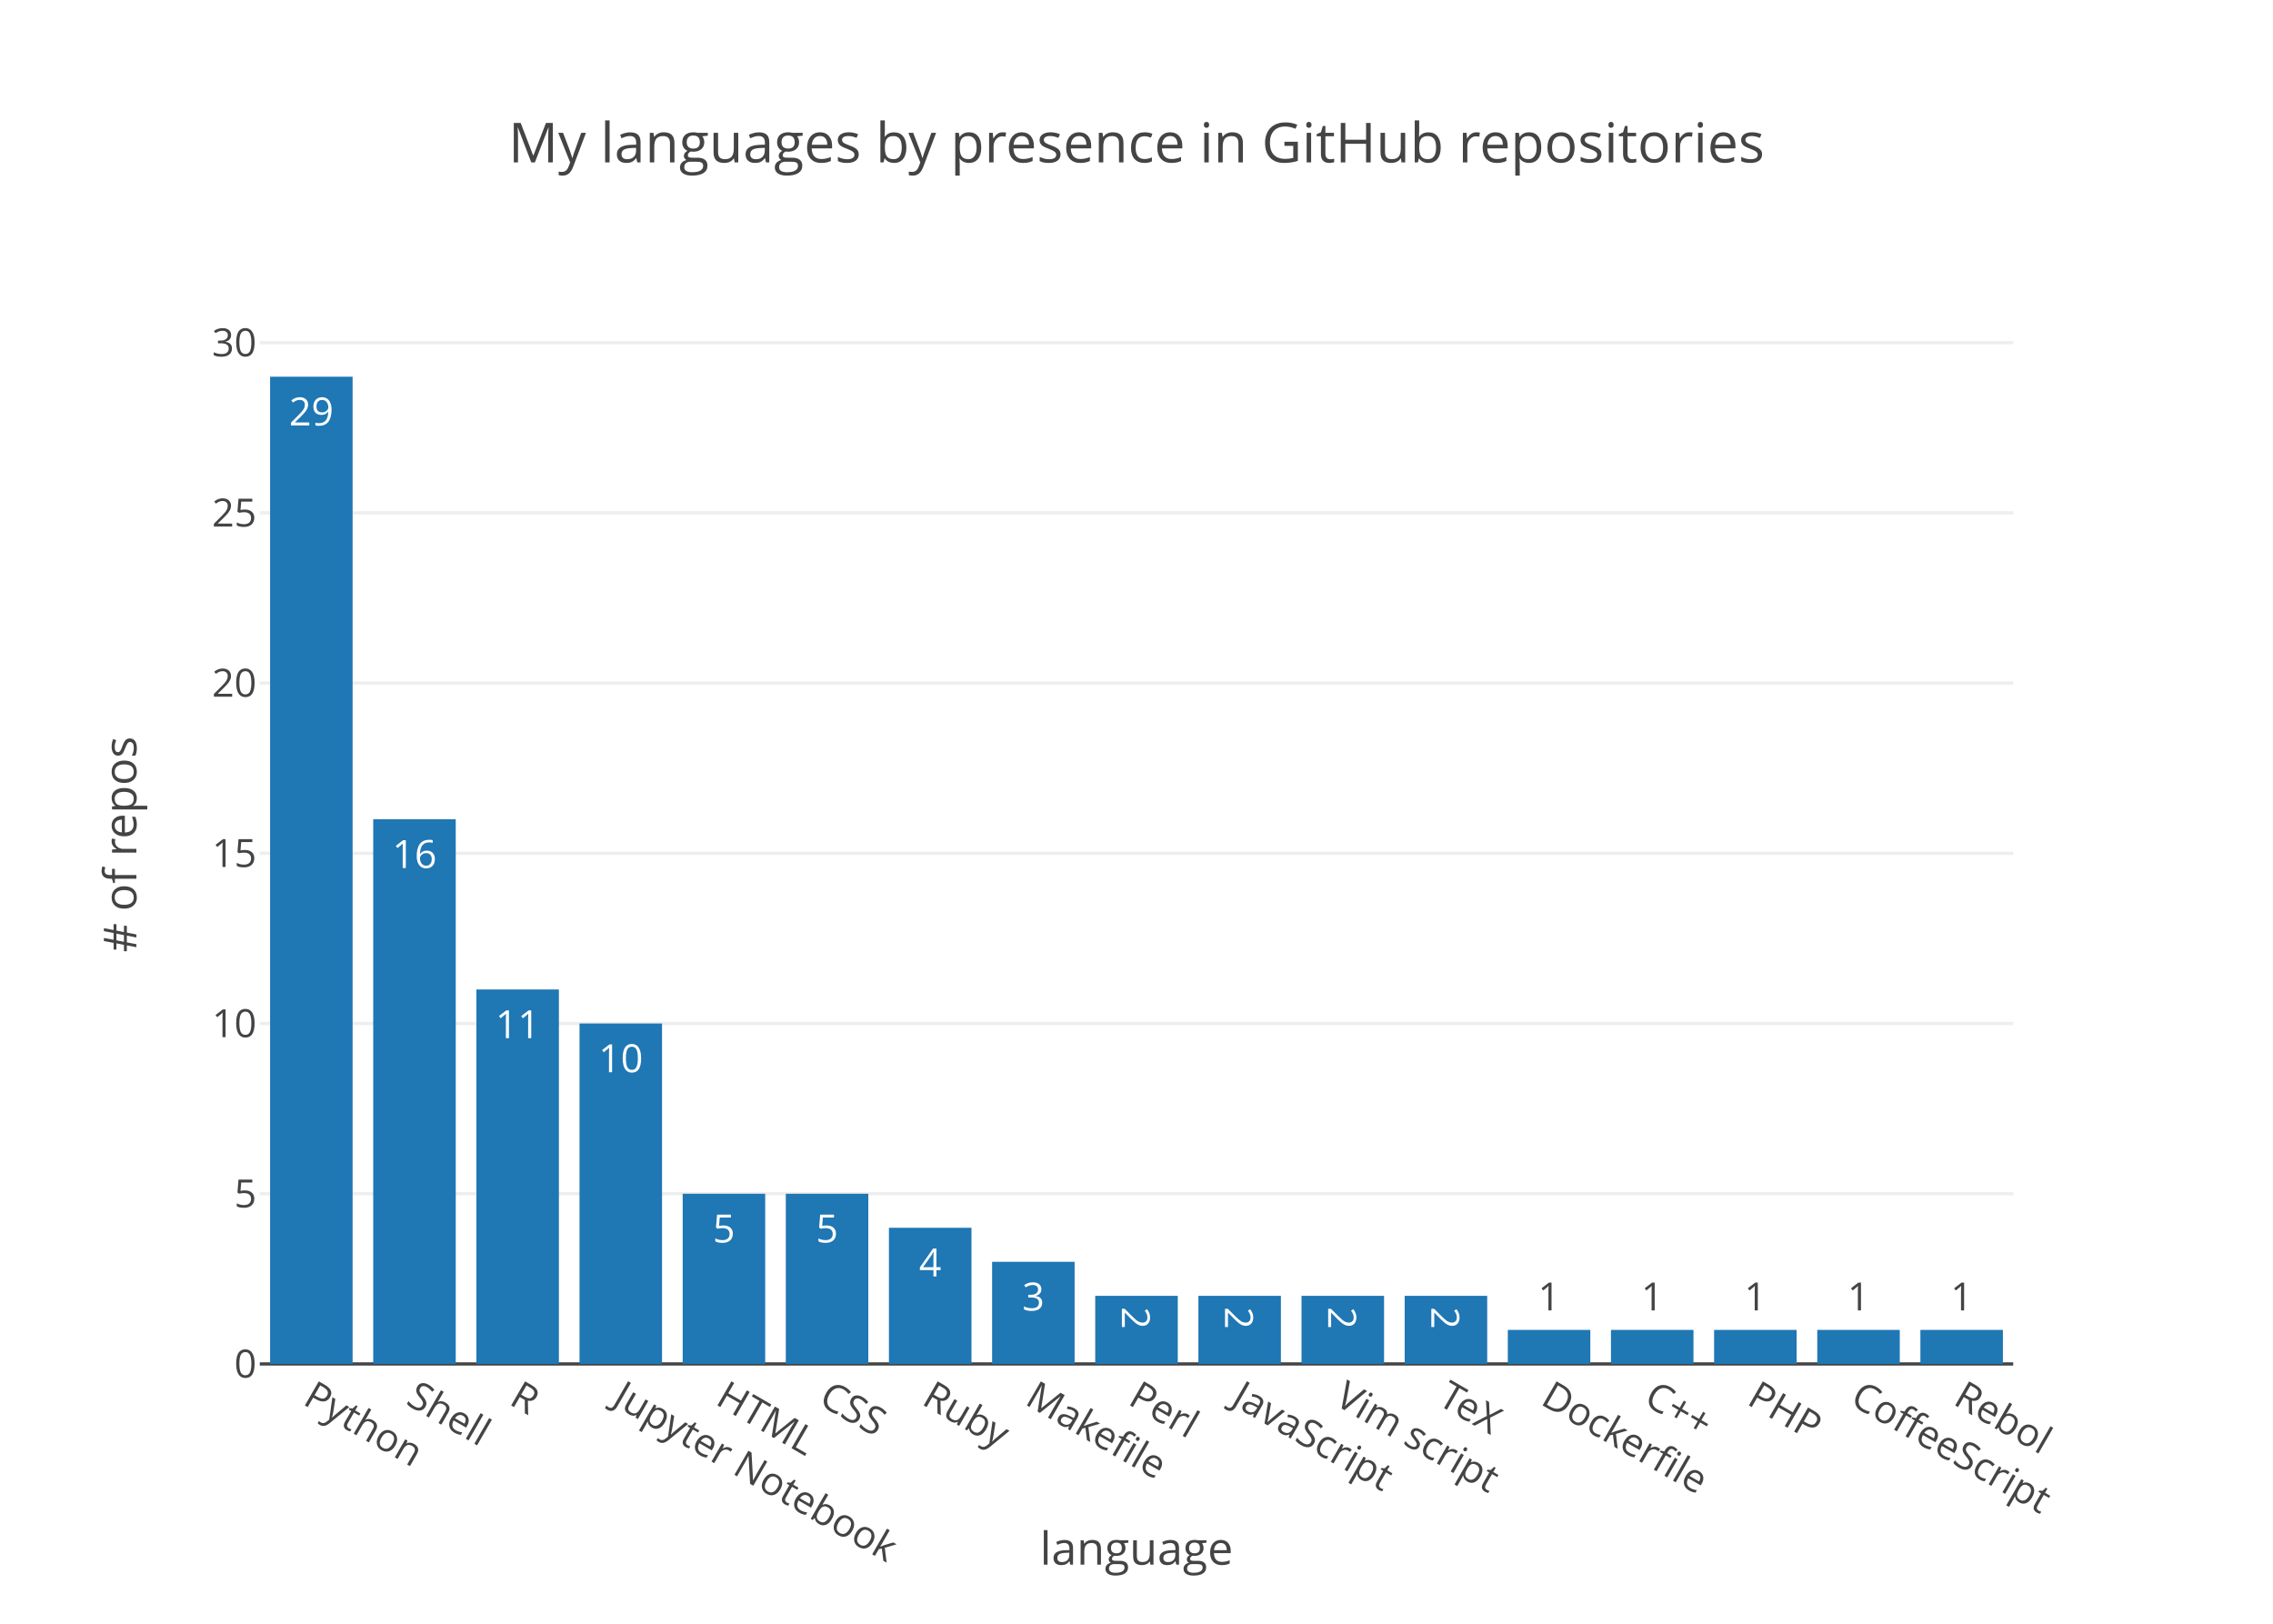
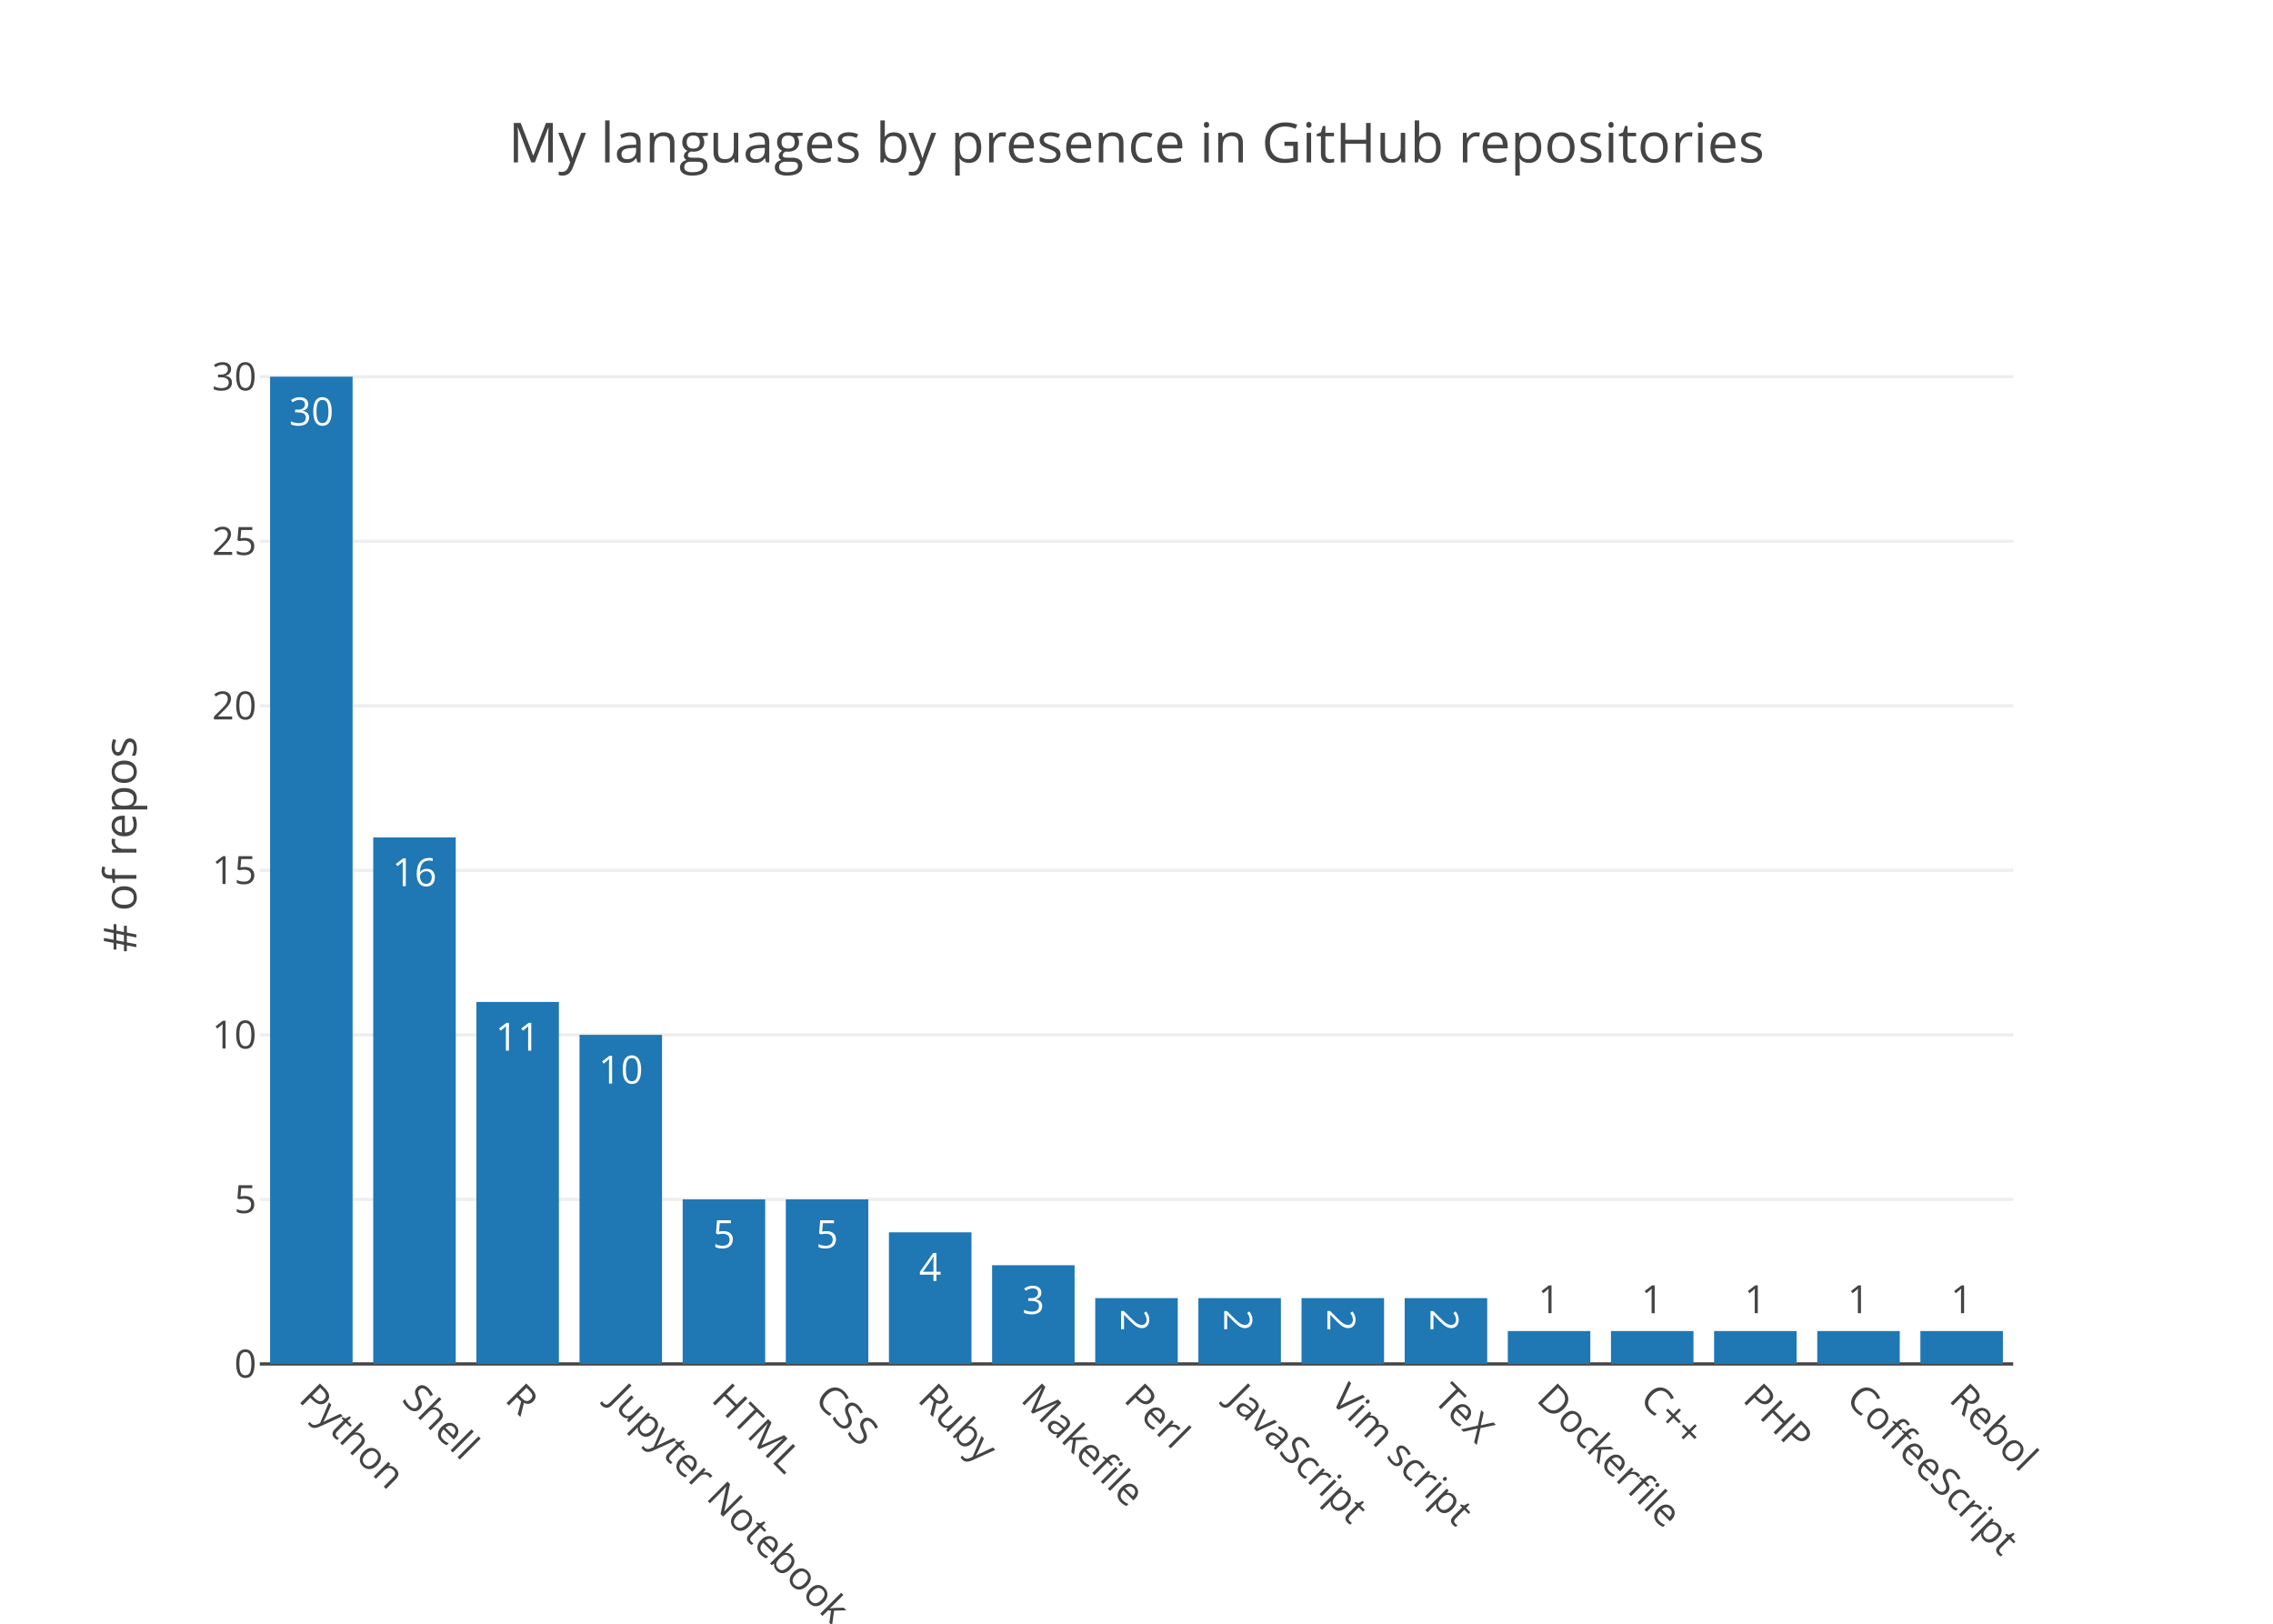
<svg xmlns="http://www.w3.org/2000/svg" class="main-svg" width="700" height="500" viewBox="0 0 700 500">
  <rect x="0" y="0" width="700" height="500" style="fill: rgb(255, 255, 255); fill-opacity: 1;" />
-   <defs id="defs-9c90c2">
+   <defs id="defs-f1c0e6">
    <g class="clips">
-       <clipPath id="clip9c90c2xyplot" class="plotclip">
+       <clipPath id="clipf1c0e6xyplot" class="plotclip">
        <rect width="540" height="320" />
      </clipPath>
-       <clipPath class="axesclip" id="clip9c90c2x">
+       <clipPath class="axesclip" id="clipf1c0e6x">
        <rect x="80" y="0" width="540" height="500" />
      </clipPath>
-       <clipPath class="axesclip" id="clip9c90c2y">
+       <clipPath class="axesclip" id="clipf1c0e6y">
        <rect x="0" y="100" width="700" height="320" />
      </clipPath>
-       <clipPath class="axesclip" id="clip9c90c2xy">
+       <clipPath class="axesclip" id="clipf1c0e6xy">
        <rect x="80" y="100" width="540" height="320" />
      </clipPath>
    </g>
    <g class="gradients" />
  </defs>
  <g class="bglayer" />
  <g class="layer-below">
    <g class="imagelayer" />
    <g class="shapelayer" />
  </g>
  <g class="cartesianlayer">
    <g class="subplot xy">
      <g class="layer-subplot">
        <g class="shapelayer" />
        <g class="imagelayer" />
      </g>
      <g class="gridlayer">
        <g class="x" />
        <g class="y">
-           <path class="ygrid crisp" transform="translate(0,367.59)" d="M80,0h540" style="stroke: rgb(238, 238, 238); stroke-opacity: 1; stroke-width: 1px;" />
-           <path class="ygrid crisp" transform="translate(0,315.17)" d="M80,0h540" style="stroke: rgb(238, 238, 238); stroke-opacity: 1; stroke-width: 1px;" />
-           <path class="ygrid crisp" transform="translate(0,262.76)" d="M80,0h540" style="stroke: rgb(238, 238, 238); stroke-opacity: 1; stroke-width: 1px;" />
-           <path class="ygrid crisp" transform="translate(0,210.34)" d="M80,0h540" style="stroke: rgb(238, 238, 238); stroke-opacity: 1; stroke-width: 1px;" />
-           <path class="ygrid crisp" transform="translate(0,157.93)" d="M80,0h540" style="stroke: rgb(238, 238, 238); stroke-opacity: 1; stroke-width: 1px;" />
-           <path class="ygrid crisp" transform="translate(0,105.52)" d="M80,0h540" style="stroke: rgb(238, 238, 238); stroke-opacity: 1; stroke-width: 1px;" />
+           <path class="ygrid crisp" transform="translate(0,369.33)" d="M80,0h540" style="stroke: rgb(238, 238, 238); stroke-opacity: 1; stroke-width: 1px;" />
+           <path class="ygrid crisp" transform="translate(0,318.67)" d="M80,0h540" style="stroke: rgb(238, 238, 238); stroke-opacity: 1; stroke-width: 1px;" />
+           <path class="ygrid crisp" transform="translate(0,268)" d="M80,0h540" style="stroke: rgb(238, 238, 238); stroke-opacity: 1; stroke-width: 1px;" />
+           <path class="ygrid crisp" transform="translate(0,217.33)" d="M80,0h540" style="stroke: rgb(238, 238, 238); stroke-opacity: 1; stroke-width: 1px;" />
+           <path class="ygrid crisp" transform="translate(0,166.67)" d="M80,0h540" style="stroke: rgb(238, 238, 238); stroke-opacity: 1; stroke-width: 1px;" />
+           <path class="ygrid crisp" transform="translate(0,116)" d="M80,0h540" style="stroke: rgb(238, 238, 238); stroke-opacity: 1; stroke-width: 1px;" />
        </g>
      </g>
      <g class="zerolinelayer">
        <path class="yzl zl crisp" transform="translate(0,420)" d="M80,0h540" style="stroke: rgb(68, 68, 68); stroke-opacity: 1; stroke-width: 1px;" />
      </g>
      <path class="xlines-below" />
      <path class="ylines-below" />
      <g class="overlines-below" />
      <g class="xaxislayer-below" />
      <g class="yaxislayer-below" />
      <g class="overaxes-below" />
-       <g class="plot" transform="translate(80, 100)" clip-path="url('#clip9c90c2xyplot')">
+       <g class="plot" transform="translate(80, 100)" clip-path="url('#clipf1c0e6xyplot')">
        <g class="barlayer mlayer">
          <g class="trace bars" style="opacity: 1;">
            <g class="points">
              <g class="point">
                <path d="M3.18,320V16H28.59V320Z" style="vector-effect: non-scaling-stroke; opacity: 1; stroke-width: 0px; fill: rgb(31, 119, 180); fill-opacity: 1;" />
-                 <text class="bartext bartext-inside" transform="translate(15.885 31)" text-anchor="middle" data-notex="1" x="0" y="0" style="font-family: 'Open Sans', verdana, arial, sans-serif; font-size: 12px; fill: rgb(255, 255, 255); fill-opacity: 1; white-space: pre;">29</text>
-               </g>
-               <g class="point">
-                 <path d="M34.94,320V152.28H60.35V320Z" style="vector-effect: non-scaling-stroke; opacity: 1; stroke-width: 0px; fill: rgb(31, 119, 180); fill-opacity: 1;" />
-                 <text class="bartext bartext-inside" transform="translate(47.645 167.28)" text-anchor="middle" data-notex="1" x="0" y="0" style="font-family: 'Open Sans', verdana, arial, sans-serif; font-size: 12px; fill: rgb(255, 255, 255); fill-opacity: 1; white-space: pre;">16</text>
-               </g>
-               <g class="point">
-                 <path d="M66.71,320V204.69H92.12V320Z" style="vector-effect: non-scaling-stroke; opacity: 1; stroke-width: 0px; fill: rgb(31, 119, 180); fill-opacity: 1;" />
-                 <text class="bartext bartext-inside" transform="translate(79.415 219.69)" text-anchor="middle" data-notex="1" x="0" y="0" style="font-family: 'Open Sans', verdana, arial, sans-serif; font-size: 12px; fill: rgb(255, 255, 255); fill-opacity: 1; white-space: pre;">11</text>
-               </g>
-               <g class="point">
-                 <path d="M98.47,320V215.17H123.88V320Z" style="vector-effect: non-scaling-stroke; opacity: 1; stroke-width: 0px; fill: rgb(31, 119, 180); fill-opacity: 1;" />
-                 <text class="bartext bartext-inside" transform="translate(111.175 230.17)" text-anchor="middle" data-notex="1" x="0" y="0" style="font-family: 'Open Sans', verdana, arial, sans-serif; font-size: 12px; fill: rgb(255, 255, 255); fill-opacity: 1; white-space: pre;">10</text>
-               </g>
-               <g class="point">
-                 <path d="M130.24,320V267.59H155.65V320Z" style="vector-effect: non-scaling-stroke; opacity: 1; stroke-width: 0px; fill: rgb(31, 119, 180); fill-opacity: 1;" />
-                 <text class="bartext bartext-inside" transform="translate(142.945 282.59)" text-anchor="middle" data-notex="1" x="0" y="0" style="font-family: 'Open Sans', verdana, arial, sans-serif; font-size: 12px; fill: rgb(255, 255, 255); fill-opacity: 1; white-space: pre;">5</text>
-               </g>
-               <g class="point">
-                 <path d="M162,320V267.59H187.41V320Z" style="vector-effect: non-scaling-stroke; opacity: 1; stroke-width: 0px; fill: rgb(31, 119, 180); fill-opacity: 1;" />
-                 <text class="bartext bartext-inside" transform="translate(174.705 282.59)" text-anchor="middle" data-notex="1" x="0" y="0" style="font-family: 'Open Sans', verdana, arial, sans-serif; font-size: 12px; fill: rgb(255, 255, 255); fill-opacity: 1; white-space: pre;">5</text>
-               </g>
-               <g class="point">
-                 <path d="M193.76,320V278.07H219.18V320Z" style="vector-effect: non-scaling-stroke; opacity: 1; stroke-width: 0px; fill: rgb(31, 119, 180); fill-opacity: 1;" />
-                 <text class="bartext bartext-inside" transform="translate(206.47 293.07)" text-anchor="middle" data-notex="1" x="0" y="0" style="font-family: 'Open Sans', verdana, arial, sans-serif; font-size: 12px; fill: rgb(255, 255, 255); fill-opacity: 1; white-space: pre;">4</text>
-               </g>
-               <g class="point">
-                 <path d="M225.53,320V288.55H250.94V320Z" style="vector-effect: non-scaling-stroke; opacity: 1; stroke-width: 0px; fill: rgb(31, 119, 180); fill-opacity: 1;" />
-                 <text class="bartext bartext-inside" transform="translate(238.235 303.55)" text-anchor="middle" data-notex="1" x="0" y="0" style="font-family: 'Open Sans', verdana, arial, sans-serif; font-size: 12px; fill: rgb(255, 255, 255); fill-opacity: 1; white-space: pre;">3</text>
-               </g>
-               <g class="point">
-                 <path d="M257.29,320V299.03H282.71V320Z" style="vector-effect: non-scaling-stroke; opacity: 1; stroke-width: 0px; fill: rgb(31, 119, 180); fill-opacity: 1;" />
-                 <text class="bartext bartext-inside" transform="translate(270 310.3425)rotate(90 0 -4.5) " text-anchor="middle" data-notex="1" x="0" y="0" style="font-family: 'Open Sans', verdana, arial, sans-serif; font-size: 12px; fill: rgb(255, 255, 255); fill-opacity: 1; white-space: pre;">2</text>
-               </g>
-               <g class="point">
-                 <path d="M289.06,320V299.03H314.47V320Z" style="vector-effect: non-scaling-stroke; opacity: 1; stroke-width: 0px; fill: rgb(31, 119, 180); fill-opacity: 1;" />
-                 <text class="bartext bartext-inside" transform="translate(301.765 310.3425)rotate(90 0 -4.5) " text-anchor="middle" data-notex="1" x="0" y="0" style="font-family: 'Open Sans', verdana, arial, sans-serif; font-size: 12px; fill: rgb(255, 255, 255); fill-opacity: 1; white-space: pre;">2</text>
-               </g>
-               <g class="point">
-                 <path d="M320.82,320V299.03H346.24V320Z" style="vector-effect: non-scaling-stroke; opacity: 1; stroke-width: 0px; fill: rgb(31, 119, 180); fill-opacity: 1;" />
-                 <text class="bartext bartext-inside" transform="translate(333.53 310.3425)rotate(90 0 -4.5) " text-anchor="middle" data-notex="1" x="0" y="0" style="font-family: 'Open Sans', verdana, arial, sans-serif; font-size: 12px; fill: rgb(255, 255, 255); fill-opacity: 1; white-space: pre;">2</text>
-               </g>
-               <g class="point">
-                 <path d="M352.59,320V299.03H378V320Z" style="vector-effect: non-scaling-stroke; opacity: 1; stroke-width: 0px; fill: rgb(31, 119, 180); fill-opacity: 1;" />
-                 <text class="bartext bartext-inside" transform="translate(365.295 310.3425)rotate(90 0 -4.5) " text-anchor="middle" data-notex="1" x="0" y="0" style="font-family: 'Open Sans', verdana, arial, sans-serif; font-size: 12px; fill: rgb(255, 255, 255); fill-opacity: 1; white-space: pre;">2</text>
-               </g>
-               <g class="point">
-                 <path d="M384.35,320V309.52H409.76V320Z" style="vector-effect: non-scaling-stroke; opacity: 1; stroke-width: 0px; fill: rgb(31, 119, 180); fill-opacity: 1;" />
-                 <text class="bartext bartext-outside" transform="translate(397.055 303.52)" text-anchor="middle" data-notex="1" x="0" y="0" style="font-family: 'Open Sans', verdana, arial, sans-serif; font-size: 12px; fill: rgb(68, 68, 68); fill-opacity: 1; white-space: pre;">1</text>
-               </g>
-               <g class="point">
-                 <path d="M416.12,320V309.52H441.53V320Z" style="vector-effect: non-scaling-stroke; opacity: 1; stroke-width: 0px; fill: rgb(31, 119, 180); fill-opacity: 1;" />
-                 <text class="bartext bartext-outside" transform="translate(428.825 303.52)" text-anchor="middle" data-notex="1" x="0" y="0" style="font-family: 'Open Sans', verdana, arial, sans-serif; font-size: 12px; fill: rgb(68, 68, 68); fill-opacity: 1; white-space: pre;">1</text>
-               </g>
-               <g class="point">
-                 <path d="M447.88,320V309.52H473.29V320Z" style="vector-effect: non-scaling-stroke; opacity: 1; stroke-width: 0px; fill: rgb(31, 119, 180); fill-opacity: 1;" />
-                 <text class="bartext bartext-outside" transform="translate(460.585 303.52)" text-anchor="middle" data-notex="1" x="0" y="0" style="font-family: 'Open Sans', verdana, arial, sans-serif; font-size: 12px; fill: rgb(68, 68, 68); fill-opacity: 1; white-space: pre;">1</text>
-               </g>
-               <g class="point">
-                 <path d="M479.65,320V309.52H505.06V320Z" style="vector-effect: non-scaling-stroke; opacity: 1; stroke-width: 0px; fill: rgb(31, 119, 180); fill-opacity: 1;" />
-                 <text class="bartext bartext-outside" transform="translate(492.355 303.52)" text-anchor="middle" data-notex="1" x="0" y="0" style="font-family: 'Open Sans', verdana, arial, sans-serif; font-size: 12px; fill: rgb(68, 68, 68); fill-opacity: 1; white-space: pre;">1</text>
-               </g>
-               <g class="point">
-                 <path d="M511.41,320V309.52H536.82V320Z" style="vector-effect: non-scaling-stroke; opacity: 1; stroke-width: 0px; fill: rgb(31, 119, 180); fill-opacity: 1;" />
-                 <text class="bartext bartext-outside" transform="translate(524.115 303.52)" text-anchor="middle" data-notex="1" x="0" y="0" style="font-family: 'Open Sans', verdana, arial, sans-serif; font-size: 12px; fill: rgb(68, 68, 68); fill-opacity: 1; white-space: pre;">1</text>
+                 <text class="bartext bartext-inside" transform="translate(15.885 31)" text-anchor="middle" data-notex="1" x="0" y="0" style="font-family: 'Open Sans', verdana, arial, sans-serif; font-size: 12px; fill: rgb(255, 255, 255); fill-opacity: 1; white-space: pre;">30</text>
+               </g>
+               <g class="point">
+                 <path d="M34.94,320V157.87H60.35V320Z" style="vector-effect: non-scaling-stroke; opacity: 1; stroke-width: 0px; fill: rgb(31, 119, 180); fill-opacity: 1;" />
+                 <text class="bartext bartext-inside" transform="translate(47.645 172.87)" text-anchor="middle" data-notex="1" x="0" y="0" style="font-family: 'Open Sans', verdana, arial, sans-serif; font-size: 12px; fill: rgb(255, 255, 255); fill-opacity: 1; white-space: pre;">16</text>
+               </g>
+               <g class="point">
+                 <path d="M66.71,320V208.53H92.12V320Z" style="vector-effect: non-scaling-stroke; opacity: 1; stroke-width: 0px; fill: rgb(31, 119, 180); fill-opacity: 1;" />
+                 <text class="bartext bartext-inside" transform="translate(79.415 223.53)" text-anchor="middle" data-notex="1" x="0" y="0" style="font-family: 'Open Sans', verdana, arial, sans-serif; font-size: 12px; fill: rgb(255, 255, 255); fill-opacity: 1; white-space: pre;">11</text>
+               </g>
+               <g class="point">
+                 <path d="M98.47,320V218.67H123.88V320Z" style="vector-effect: non-scaling-stroke; opacity: 1; stroke-width: 0px; fill: rgb(31, 119, 180); fill-opacity: 1;" />
+                 <text class="bartext bartext-inside" transform="translate(111.175 233.67)" text-anchor="middle" data-notex="1" x="0" y="0" style="font-family: 'Open Sans', verdana, arial, sans-serif; font-size: 12px; fill: rgb(255, 255, 255); fill-opacity: 1; white-space: pre;">10</text>
+               </g>
+               <g class="point">
+                 <path d="M130.24,320V269.33H155.65V320Z" style="vector-effect: non-scaling-stroke; opacity: 1; stroke-width: 0px; fill: rgb(31, 119, 180); fill-opacity: 1;" />
+                 <text class="bartext bartext-inside" transform="translate(142.945 284.33)" text-anchor="middle" data-notex="1" x="0" y="0" style="font-family: 'Open Sans', verdana, arial, sans-serif; font-size: 12px; fill: rgb(255, 255, 255); fill-opacity: 1; white-space: pre;">5</text>
+               </g>
+               <g class="point">
+                 <path d="M162,320V269.33H187.41V320Z" style="vector-effect: non-scaling-stroke; opacity: 1; stroke-width: 0px; fill: rgb(31, 119, 180); fill-opacity: 1;" />
+                 <text class="bartext bartext-inside" transform="translate(174.705 284.33)" text-anchor="middle" data-notex="1" x="0" y="0" style="font-family: 'Open Sans', verdana, arial, sans-serif; font-size: 12px; fill: rgb(255, 255, 255); fill-opacity: 1; white-space: pre;">5</text>
+               </g>
+               <g class="point">
+                 <path d="M193.76,320V279.47H219.18V320Z" style="vector-effect: non-scaling-stroke; opacity: 1; stroke-width: 0px; fill: rgb(31, 119, 180); fill-opacity: 1;" />
+                 <text class="bartext bartext-inside" transform="translate(206.47 294.47)" text-anchor="middle" data-notex="1" x="0" y="0" style="font-family: 'Open Sans', verdana, arial, sans-serif; font-size: 12px; fill: rgb(255, 255, 255); fill-opacity: 1; white-space: pre;">4</text>
+               </g>
+               <g class="point">
+                 <path d="M225.53,320V289.6H250.94V320Z" style="vector-effect: non-scaling-stroke; opacity: 1; stroke-width: 0px; fill: rgb(31, 119, 180); fill-opacity: 1;" />
+                 <text class="bartext bartext-inside" transform="translate(238.235 304.6)" text-anchor="middle" data-notex="1" x="0" y="0" style="font-family: 'Open Sans', verdana, arial, sans-serif; font-size: 12px; fill: rgb(255, 255, 255); fill-opacity: 1; white-space: pre;">3</text>
+               </g>
+               <g class="point">
+                 <path d="M257.29,320V299.73H282.71V320Z" style="vector-effect: non-scaling-stroke; opacity: 1; stroke-width: 0px; fill: rgb(31, 119, 180); fill-opacity: 1;" />
+                 <text class="bartext bartext-inside" transform="translate(270 311.2925)rotate(90 0 -4.75) " text-anchor="middle" data-notex="1" x="0" y="0" style="font-family: 'Open Sans', verdana, arial, sans-serif; font-size: 12px; fill: rgb(255, 255, 255); fill-opacity: 1; white-space: pre;">2</text>
+               </g>
+               <g class="point">
+                 <path d="M289.06,320V299.73H314.47V320Z" style="vector-effect: non-scaling-stroke; opacity: 1; stroke-width: 0px; fill: rgb(31, 119, 180); fill-opacity: 1;" />
+                 <text class="bartext bartext-inside" transform="translate(301.765 311.2925)rotate(90 0 -4.75) " text-anchor="middle" data-notex="1" x="0" y="0" style="font-family: 'Open Sans', verdana, arial, sans-serif; font-size: 12px; fill: rgb(255, 255, 255); fill-opacity: 1; white-space: pre;">2</text>
+               </g>
+               <g class="point">
+                 <path d="M320.82,320V299.73H346.24V320Z" style="vector-effect: non-scaling-stroke; opacity: 1; stroke-width: 0px; fill: rgb(31, 119, 180); fill-opacity: 1;" />
+                 <text class="bartext bartext-inside" transform="translate(333.53 311.2925)rotate(90 0 -4.75) " text-anchor="middle" data-notex="1" x="0" y="0" style="font-family: 'Open Sans', verdana, arial, sans-serif; font-size: 12px; fill: rgb(255, 255, 255); fill-opacity: 1; white-space: pre;">2</text>
+               </g>
+               <g class="point">
+                 <path d="M352.59,320V299.73H378V320Z" style="vector-effect: non-scaling-stroke; opacity: 1; stroke-width: 0px; fill: rgb(31, 119, 180); fill-opacity: 1;" />
+                 <text class="bartext bartext-inside" transform="translate(365.295 311.2925)rotate(90 0 -4.75) " text-anchor="middle" data-notex="1" x="0" y="0" style="font-family: 'Open Sans', verdana, arial, sans-serif; font-size: 12px; fill: rgb(255, 255, 255); fill-opacity: 1; white-space: pre;">2</text>
+               </g>
+               <g class="point">
+                 <path d="M384.35,320V309.87H409.76V320Z" style="vector-effect: non-scaling-stroke; opacity: 1; stroke-width: 0px; fill: rgb(31, 119, 180); fill-opacity: 1;" />
+                 <text class="bartext bartext-outside" transform="translate(397.055 304.37)" text-anchor="middle" data-notex="1" x="0" y="0" style="font-family: 'Open Sans', verdana, arial, sans-serif; font-size: 12px; fill: rgb(68, 68, 68); fill-opacity: 1; white-space: pre;">1</text>
+               </g>
+               <g class="point">
+                 <path d="M416.12,320V309.87H441.53V320Z" style="vector-effect: non-scaling-stroke; opacity: 1; stroke-width: 0px; fill: rgb(31, 119, 180); fill-opacity: 1;" />
+                 <text class="bartext bartext-outside" transform="translate(428.825 304.37)" text-anchor="middle" data-notex="1" x="0" y="0" style="font-family: 'Open Sans', verdana, arial, sans-serif; font-size: 12px; fill: rgb(68, 68, 68); fill-opacity: 1; white-space: pre;">1</text>
+               </g>
+               <g class="point">
+                 <path d="M447.88,320V309.87H473.29V320Z" style="vector-effect: non-scaling-stroke; opacity: 1; stroke-width: 0px; fill: rgb(31, 119, 180); fill-opacity: 1;" />
+                 <text class="bartext bartext-outside" transform="translate(460.585 304.37)" text-anchor="middle" data-notex="1" x="0" y="0" style="font-family: 'Open Sans', verdana, arial, sans-serif; font-size: 12px; fill: rgb(68, 68, 68); fill-opacity: 1; white-space: pre;">1</text>
+               </g>
+               <g class="point">
+                 <path d="M479.65,320V309.87H505.06V320Z" style="vector-effect: non-scaling-stroke; opacity: 1; stroke-width: 0px; fill: rgb(31, 119, 180); fill-opacity: 1;" />
+                 <text class="bartext bartext-outside" transform="translate(492.355 304.37)" text-anchor="middle" data-notex="1" x="0" y="0" style="font-family: 'Open Sans', verdana, arial, sans-serif; font-size: 12px; fill: rgb(68, 68, 68); fill-opacity: 1; white-space: pre;">1</text>
+               </g>
+               <g class="point">
+                 <path d="M511.41,320V309.87H536.82V320Z" style="vector-effect: non-scaling-stroke; opacity: 1; stroke-width: 0px; fill: rgb(31, 119, 180); fill-opacity: 1;" />
+                 <text class="bartext bartext-outside" transform="translate(524.115 304.37)" text-anchor="middle" data-notex="1" x="0" y="0" style="font-family: 'Open Sans', verdana, arial, sans-serif; font-size: 12px; fill: rgb(68, 68, 68); fill-opacity: 1; white-space: pre;">1</text>
              </g>
            </g>
          </g>
        </g>
      </g>
      <g class="overplot" />
      <path class="xlines-above crisp" d="M0,0" style="fill: none;" />
      <path class="ylines-above crisp" d="M0,0" style="fill: none;" />
      <g class="overlines-above" />
      <g class="xaxislayer-above">
        <g class="xtick">
-           <text text-anchor="start" x="0" y="433" transform="translate(95.88,0) rotate(30,0,427)" style="font-family: 'Open Sans', verdana, arial, sans-serif; font-size: 12px; fill: rgb(68, 68, 68); fill-opacity: 1; white-space: pre;">Python</text>
-         </g>
-         <g class="xtick">
-           <text text-anchor="start" x="0" y="433" transform="translate(127.65,0) rotate(30,0,427)" style="font-family: 'Open Sans', verdana, arial, sans-serif; font-size: 12px; fill: rgb(68, 68, 68); fill-opacity: 1; white-space: pre;">Shell</text>
-         </g>
-         <g class="xtick">
-           <text text-anchor="start" x="0" y="433" transform="translate(159.41,0) rotate(30,0,427)" style="font-family: 'Open Sans', verdana, arial, sans-serif; font-size: 12px; fill: rgb(68, 68, 68); fill-opacity: 1; white-space: pre;">R</text>
-         </g>
-         <g class="xtick">
-           <text text-anchor="start" x="0" y="433" transform="translate(191.18,0) rotate(30,0,427)" style="font-family: 'Open Sans', verdana, arial, sans-serif; font-size: 12px; fill: rgb(68, 68, 68); fill-opacity: 1; white-space: pre;">Jupyter Notebook</text>
-         </g>
-         <g class="xtick">
-           <text text-anchor="start" x="0" y="433" transform="translate(222.94,0) rotate(30,0,427)" style="font-family: 'Open Sans', verdana, arial, sans-serif; font-size: 12px; fill: rgb(68, 68, 68); fill-opacity: 1; white-space: pre;">HTML</text>
-         </g>
-         <g class="xtick">
-           <text text-anchor="start" x="0" y="433" transform="translate(254.71,0) rotate(30,0,427)" style="font-family: 'Open Sans', verdana, arial, sans-serif; font-size: 12px; fill: rgb(68, 68, 68); fill-opacity: 1; white-space: pre;">CSS</text>
-         </g>
-         <g class="xtick">
-           <text text-anchor="start" x="0" y="433" transform="translate(286.47,0) rotate(30,0,427)" style="font-family: 'Open Sans', verdana, arial, sans-serif; font-size: 12px; fill: rgb(68, 68, 68); fill-opacity: 1; white-space: pre;">Ruby</text>
-         </g>
-         <g class="xtick">
-           <text text-anchor="start" x="0" y="433" transform="translate(318.24,0) rotate(30,0,427)" style="font-family: 'Open Sans', verdana, arial, sans-serif; font-size: 12px; fill: rgb(68, 68, 68); fill-opacity: 1; white-space: pre;">Makefile</text>
-         </g>
-         <g class="xtick">
-           <text text-anchor="start" x="0" y="433" transform="translate(350,0) rotate(30,0,427)" style="font-family: 'Open Sans', verdana, arial, sans-serif; font-size: 12px; fill: rgb(68, 68, 68); fill-opacity: 1; white-space: pre;">Perl</text>
-         </g>
-         <g class="xtick">
-           <text text-anchor="start" x="0" y="433" transform="translate(381.76,0) rotate(30,0,427)" style="font-family: 'Open Sans', verdana, arial, sans-serif; font-size: 12px; fill: rgb(68, 68, 68); fill-opacity: 1; white-space: pre;">JavaScript</text>
-         </g>
-         <g class="xtick">
-           <text text-anchor="start" x="0" y="433" transform="translate(413.53,0) rotate(30,0,427)" style="font-family: 'Open Sans', verdana, arial, sans-serif; font-size: 12px; fill: rgb(68, 68, 68); fill-opacity: 1; white-space: pre;">Vim script</text>
-         </g>
-         <g class="xtick">
-           <text text-anchor="start" x="0" y="433" transform="translate(445.29,0) rotate(30,0,427)" style="font-family: 'Open Sans', verdana, arial, sans-serif; font-size: 12px; fill: rgb(68, 68, 68); fill-opacity: 1; white-space: pre;">TeX</text>
-         </g>
-         <g class="xtick">
-           <text text-anchor="start" x="0" y="433" transform="translate(477.06,0) rotate(30,0,427)" style="font-family: 'Open Sans', verdana, arial, sans-serif; font-size: 12px; fill: rgb(68, 68, 68); fill-opacity: 1; white-space: pre;">Dockerfile</text>
-         </g>
-         <g class="xtick">
-           <text text-anchor="start" x="0" y="433" transform="translate(508.82,0) rotate(30,0,427)" style="font-family: 'Open Sans', verdana, arial, sans-serif; font-size: 12px; fill: rgb(68, 68, 68); fill-opacity: 1; white-space: pre;">C++</text>
-         </g>
-         <g class="xtick">
-           <text text-anchor="start" x="0" y="433" transform="translate(540.59,0) rotate(30,0,427)" style="font-family: 'Open Sans', verdana, arial, sans-serif; font-size: 12px; fill: rgb(68, 68, 68); fill-opacity: 1; white-space: pre;">PHP</text>
-         </g>
-         <g class="xtick">
-           <text text-anchor="start" x="0" y="433" transform="translate(572.35,0) rotate(30,0,427)" style="font-family: 'Open Sans', verdana, arial, sans-serif; font-size: 12px; fill: rgb(68, 68, 68); fill-opacity: 1; white-space: pre;">CoffeeScript</text>
-         </g>
-         <g class="xtick">
-           <text text-anchor="start" x="0" y="433" transform="translate(604.12,0) rotate(30,0,427)" style="font-family: 'Open Sans', verdana, arial, sans-serif; font-size: 12px; fill: rgb(68, 68, 68); fill-opacity: 1; white-space: pre;">Rebol</text>
+           <text text-anchor="start" x="0" y="433" transform="translate(95.88,0) rotate(45,0,427)" style="font-family: 'Open Sans', verdana, arial, sans-serif; font-size: 12px; fill: rgb(68, 68, 68); fill-opacity: 1; white-space: pre;">Python</text>
+         </g>
+         <g class="xtick">
+           <text text-anchor="start" x="0" y="433" transform="translate(127.65,0) rotate(45,0,427)" style="font-family: 'Open Sans', verdana, arial, sans-serif; font-size: 12px; fill: rgb(68, 68, 68); fill-opacity: 1; white-space: pre;">Shell</text>
+         </g>
+         <g class="xtick">
+           <text text-anchor="start" x="0" y="433" transform="translate(159.41,0) rotate(45,0,427)" style="font-family: 'Open Sans', verdana, arial, sans-serif; font-size: 12px; fill: rgb(68, 68, 68); fill-opacity: 1; white-space: pre;">R</text>
+         </g>
+         <g class="xtick">
+           <text text-anchor="start" x="0" y="433" transform="translate(191.18,0) rotate(45,0,427)" style="font-family: 'Open Sans', verdana, arial, sans-serif; font-size: 12px; fill: rgb(68, 68, 68); fill-opacity: 1; white-space: pre;">Jupyter Notebook</text>
+         </g>
+         <g class="xtick">
+           <text text-anchor="start" x="0" y="433" transform="translate(222.94,0) rotate(45,0,427)" style="font-family: 'Open Sans', verdana, arial, sans-serif; font-size: 12px; fill: rgb(68, 68, 68); fill-opacity: 1; white-space: pre;">HTML</text>
+         </g>
+         <g class="xtick">
+           <text text-anchor="start" x="0" y="433" transform="translate(254.71,0) rotate(45,0,427)" style="font-family: 'Open Sans', verdana, arial, sans-serif; font-size: 12px; fill: rgb(68, 68, 68); fill-opacity: 1; white-space: pre;">CSS</text>
+         </g>
+         <g class="xtick">
+           <text text-anchor="start" x="0" y="433" transform="translate(286.47,0) rotate(45,0,427)" style="font-family: 'Open Sans', verdana, arial, sans-serif; font-size: 12px; fill: rgb(68, 68, 68); fill-opacity: 1; white-space: pre;">Ruby</text>
+         </g>
+         <g class="xtick">
+           <text text-anchor="start" x="0" y="433" transform="translate(318.24,0) rotate(45,0,427)" style="font-family: 'Open Sans', verdana, arial, sans-serif; font-size: 12px; fill: rgb(68, 68, 68); fill-opacity: 1; white-space: pre;">Makefile</text>
+         </g>
+         <g class="xtick">
+           <text text-anchor="start" x="0" y="433" transform="translate(350,0) rotate(45,0,427)" style="font-family: 'Open Sans', verdana, arial, sans-serif; font-size: 12px; fill: rgb(68, 68, 68); fill-opacity: 1; white-space: pre;">Perl</text>
+         </g>
+         <g class="xtick">
+           <text text-anchor="start" x="0" y="433" transform="translate(381.76,0) rotate(45,0,427)" style="font-family: 'Open Sans', verdana, arial, sans-serif; font-size: 12px; fill: rgb(68, 68, 68); fill-opacity: 1; white-space: pre;">JavaScript</text>
+         </g>
+         <g class="xtick">
+           <text text-anchor="start" x="0" y="433" transform="translate(413.53,0) rotate(45,0,427)" style="font-family: 'Open Sans', verdana, arial, sans-serif; font-size: 12px; fill: rgb(68, 68, 68); fill-opacity: 1; white-space: pre;">Vim script</text>
+         </g>
+         <g class="xtick">
+           <text text-anchor="start" x="0" y="433" transform="translate(445.29,0) rotate(45,0,427)" style="font-family: 'Open Sans', verdana, arial, sans-serif; font-size: 12px; fill: rgb(68, 68, 68); fill-opacity: 1; white-space: pre;">TeX</text>
+         </g>
+         <g class="xtick">
+           <text text-anchor="start" x="0" y="433" transform="translate(477.06,0) rotate(45,0,427)" style="font-family: 'Open Sans', verdana, arial, sans-serif; font-size: 12px; fill: rgb(68, 68, 68); fill-opacity: 1; white-space: pre;">Dockerfile</text>
+         </g>
+         <g class="xtick">
+           <text text-anchor="start" x="0" y="433" transform="translate(508.82,0) rotate(45,0,427)" style="font-family: 'Open Sans', verdana, arial, sans-serif; font-size: 12px; fill: rgb(68, 68, 68); fill-opacity: 1; white-space: pre;">C++</text>
+         </g>
+         <g class="xtick">
+           <text text-anchor="start" x="0" y="433" transform="translate(540.59,0) rotate(45,0,427)" style="font-family: 'Open Sans', verdana, arial, sans-serif; font-size: 12px; fill: rgb(68, 68, 68); fill-opacity: 1; white-space: pre;">PHP</text>
+         </g>
+         <g class="xtick">
+           <text text-anchor="start" x="0" y="433" transform="translate(572.35,0) rotate(45,0,427)" style="font-family: 'Open Sans', verdana, arial, sans-serif; font-size: 12px; fill: rgb(68, 68, 68); fill-opacity: 1; white-space: pre;">CoffeeScript</text>
+         </g>
+         <g class="xtick">
+           <text text-anchor="start" x="0" y="433" transform="translate(604.12,0) rotate(45,0,427)" style="font-family: 'Open Sans', verdana, arial, sans-serif; font-size: 12px; fill: rgb(68, 68, 68); fill-opacity: 1; white-space: pre;">Rebol</text>
        </g>
      </g>
      <g class="yaxislayer-above">
        <g class="ytick">
          <text text-anchor="end" x="79" y="4.2" transform="translate(0,420)" style="font-family: 'Open Sans', verdana, arial, sans-serif; font-size: 12px; fill: rgb(68, 68, 68); fill-opacity: 1; white-space: pre;">0</text>
        </g>
        <g class="ytick">
-           <text text-anchor="end" x="79" y="4.2" transform="translate(0,367.59)" style="font-family: 'Open Sans', verdana, arial, sans-serif; font-size: 12px; fill: rgb(68, 68, 68); fill-opacity: 1; white-space: pre;">5</text>
-         </g>
-         <g class="ytick">
-           <text text-anchor="end" x="79" y="4.2" transform="translate(0,315.17)" style="font-family: 'Open Sans', verdana, arial, sans-serif; font-size: 12px; fill: rgb(68, 68, 68); fill-opacity: 1; white-space: pre;">10</text>
-         </g>
-         <g class="ytick">
-           <text text-anchor="end" x="79" y="4.2" transform="translate(0,262.76)" style="font-family: 'Open Sans', verdana, arial, sans-serif; font-size: 12px; fill: rgb(68, 68, 68); fill-opacity: 1; white-space: pre;">15</text>
-         </g>
-         <g class="ytick">
-           <text text-anchor="end" x="79" y="4.2" transform="translate(0,210.34)" style="font-family: 'Open Sans', verdana, arial, sans-serif; font-size: 12px; fill: rgb(68, 68, 68); fill-opacity: 1; white-space: pre;">20</text>
-         </g>
-         <g class="ytick">
-           <text text-anchor="end" x="79" y="4.2" transform="translate(0,157.93)" style="font-family: 'Open Sans', verdana, arial, sans-serif; font-size: 12px; fill: rgb(68, 68, 68); fill-opacity: 1; white-space: pre;">25</text>
-         </g>
-         <g class="ytick">
-           <text text-anchor="end" x="79" y="4.2" transform="translate(0,105.52)" style="font-family: 'Open Sans', verdana, arial, sans-serif; font-size: 12px; fill: rgb(68, 68, 68); fill-opacity: 1; white-space: pre;">30</text>
+           <text text-anchor="end" x="79" y="4.2" transform="translate(0,369.33)" style="font-family: 'Open Sans', verdana, arial, sans-serif; font-size: 12px; fill: rgb(68, 68, 68); fill-opacity: 1; white-space: pre;">5</text>
+         </g>
+         <g class="ytick">
+           <text text-anchor="end" x="79" y="4.2" transform="translate(0,318.67)" style="font-family: 'Open Sans', verdana, arial, sans-serif; font-size: 12px; fill: rgb(68, 68, 68); fill-opacity: 1; white-space: pre;">10</text>
+         </g>
+         <g class="ytick">
+           <text text-anchor="end" x="79" y="4.2" transform="translate(0,268)" style="font-family: 'Open Sans', verdana, arial, sans-serif; font-size: 12px; fill: rgb(68, 68, 68); fill-opacity: 1; white-space: pre;">15</text>
+         </g>
+         <g class="ytick">
+           <text text-anchor="end" x="79" y="4.2" transform="translate(0,217.33)" style="font-family: 'Open Sans', verdana, arial, sans-serif; font-size: 12px; fill: rgb(68, 68, 68); fill-opacity: 1; white-space: pre;">20</text>
+         </g>
+         <g class="ytick">
+           <text text-anchor="end" x="79" y="4.2" transform="translate(0,166.67)" style="font-family: 'Open Sans', verdana, arial, sans-serif; font-size: 12px; fill: rgb(68, 68, 68); fill-opacity: 1; white-space: pre;">25</text>
+         </g>
+         <g class="ytick">
+           <text text-anchor="end" x="79" y="4.2" transform="translate(0,116)" style="font-family: 'Open Sans', verdana, arial, sans-serif; font-size: 12px; fill: rgb(68, 68, 68); fill-opacity: 1; white-space: pre;">30</text>
        </g>
      </g>
      <g class="overaxes-above" />
    </g>
  </g>
  <g class="polarlayer" />
  <g class="ternarylayer" />
  <g class="geolayer" />
  <g class="pielayer" />
  <g class="sunburstlayer" />
  <g class="glimages" />
-   <defs id="topdefs-9c90c2">
+   <defs id="topdefs-f1c0e6">
    <g class="clips" />
  </defs>
  <g class="layer-above">
    <g class="imagelayer" />
    <g class="shapelayer" />
  </g>
  <g class="infolayer">
    <g class="g-gtitle">
      <text class="gtitle" x="350" y="50" text-anchor="middle" dy="0em" style="font-family: 'Open Sans', verdana, arial, sans-serif; font-size: 17px; fill: rgb(68, 68, 68); opacity: 1; font-weight: normal; white-space: pre;">My languages by presence in GitHub repositories</text>
    </g>
-     <g class="g-xtitle" transform="translate(0,9.80957)">
-       <text class="xtitle" x="350" y="472" text-anchor="middle" style="font-family: 'Open Sans', verdana, arial, sans-serif; font-size: 14px; fill: rgb(68, 68, 68); opacity: 1; font-weight: normal; white-space: pre;">language</text>
-     </g>
+     <g class="g-xtitle" />
    <g class="g-ytitle">
      <text class="ytitle" transform="rotate(-90,42,260)" x="42" y="260" text-anchor="middle" style="font-family: 'Open Sans', verdana, arial, sans-serif; font-size: 14px; fill: rgb(68, 68, 68); opacity: 1; font-weight: normal; white-space: pre;"># of repos</text>
    </g>
  </g>
</svg>
